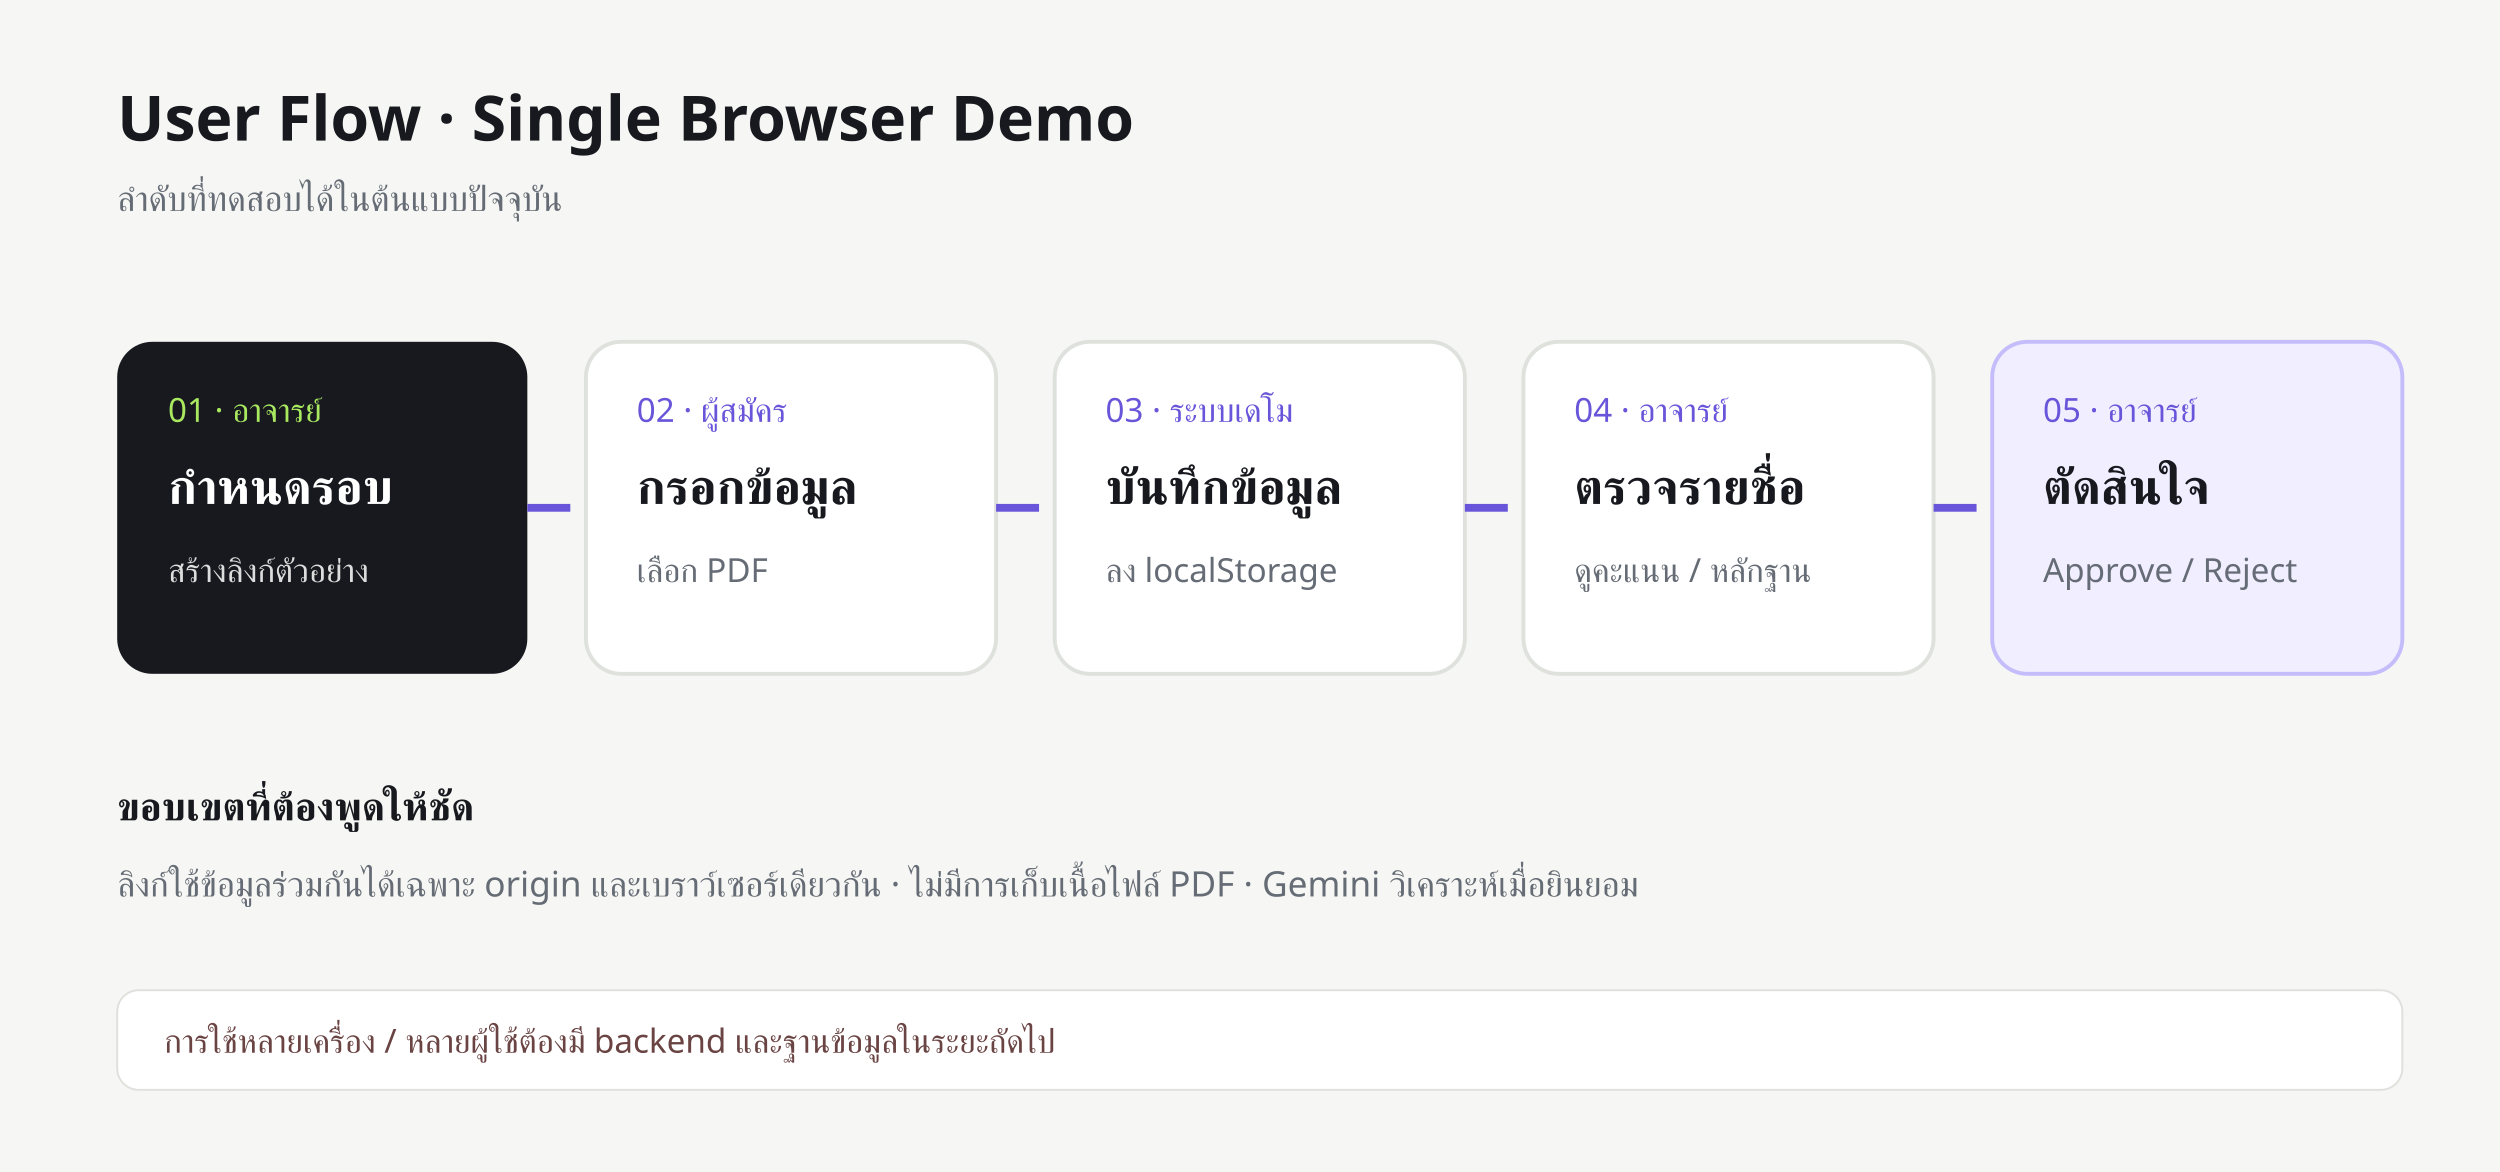
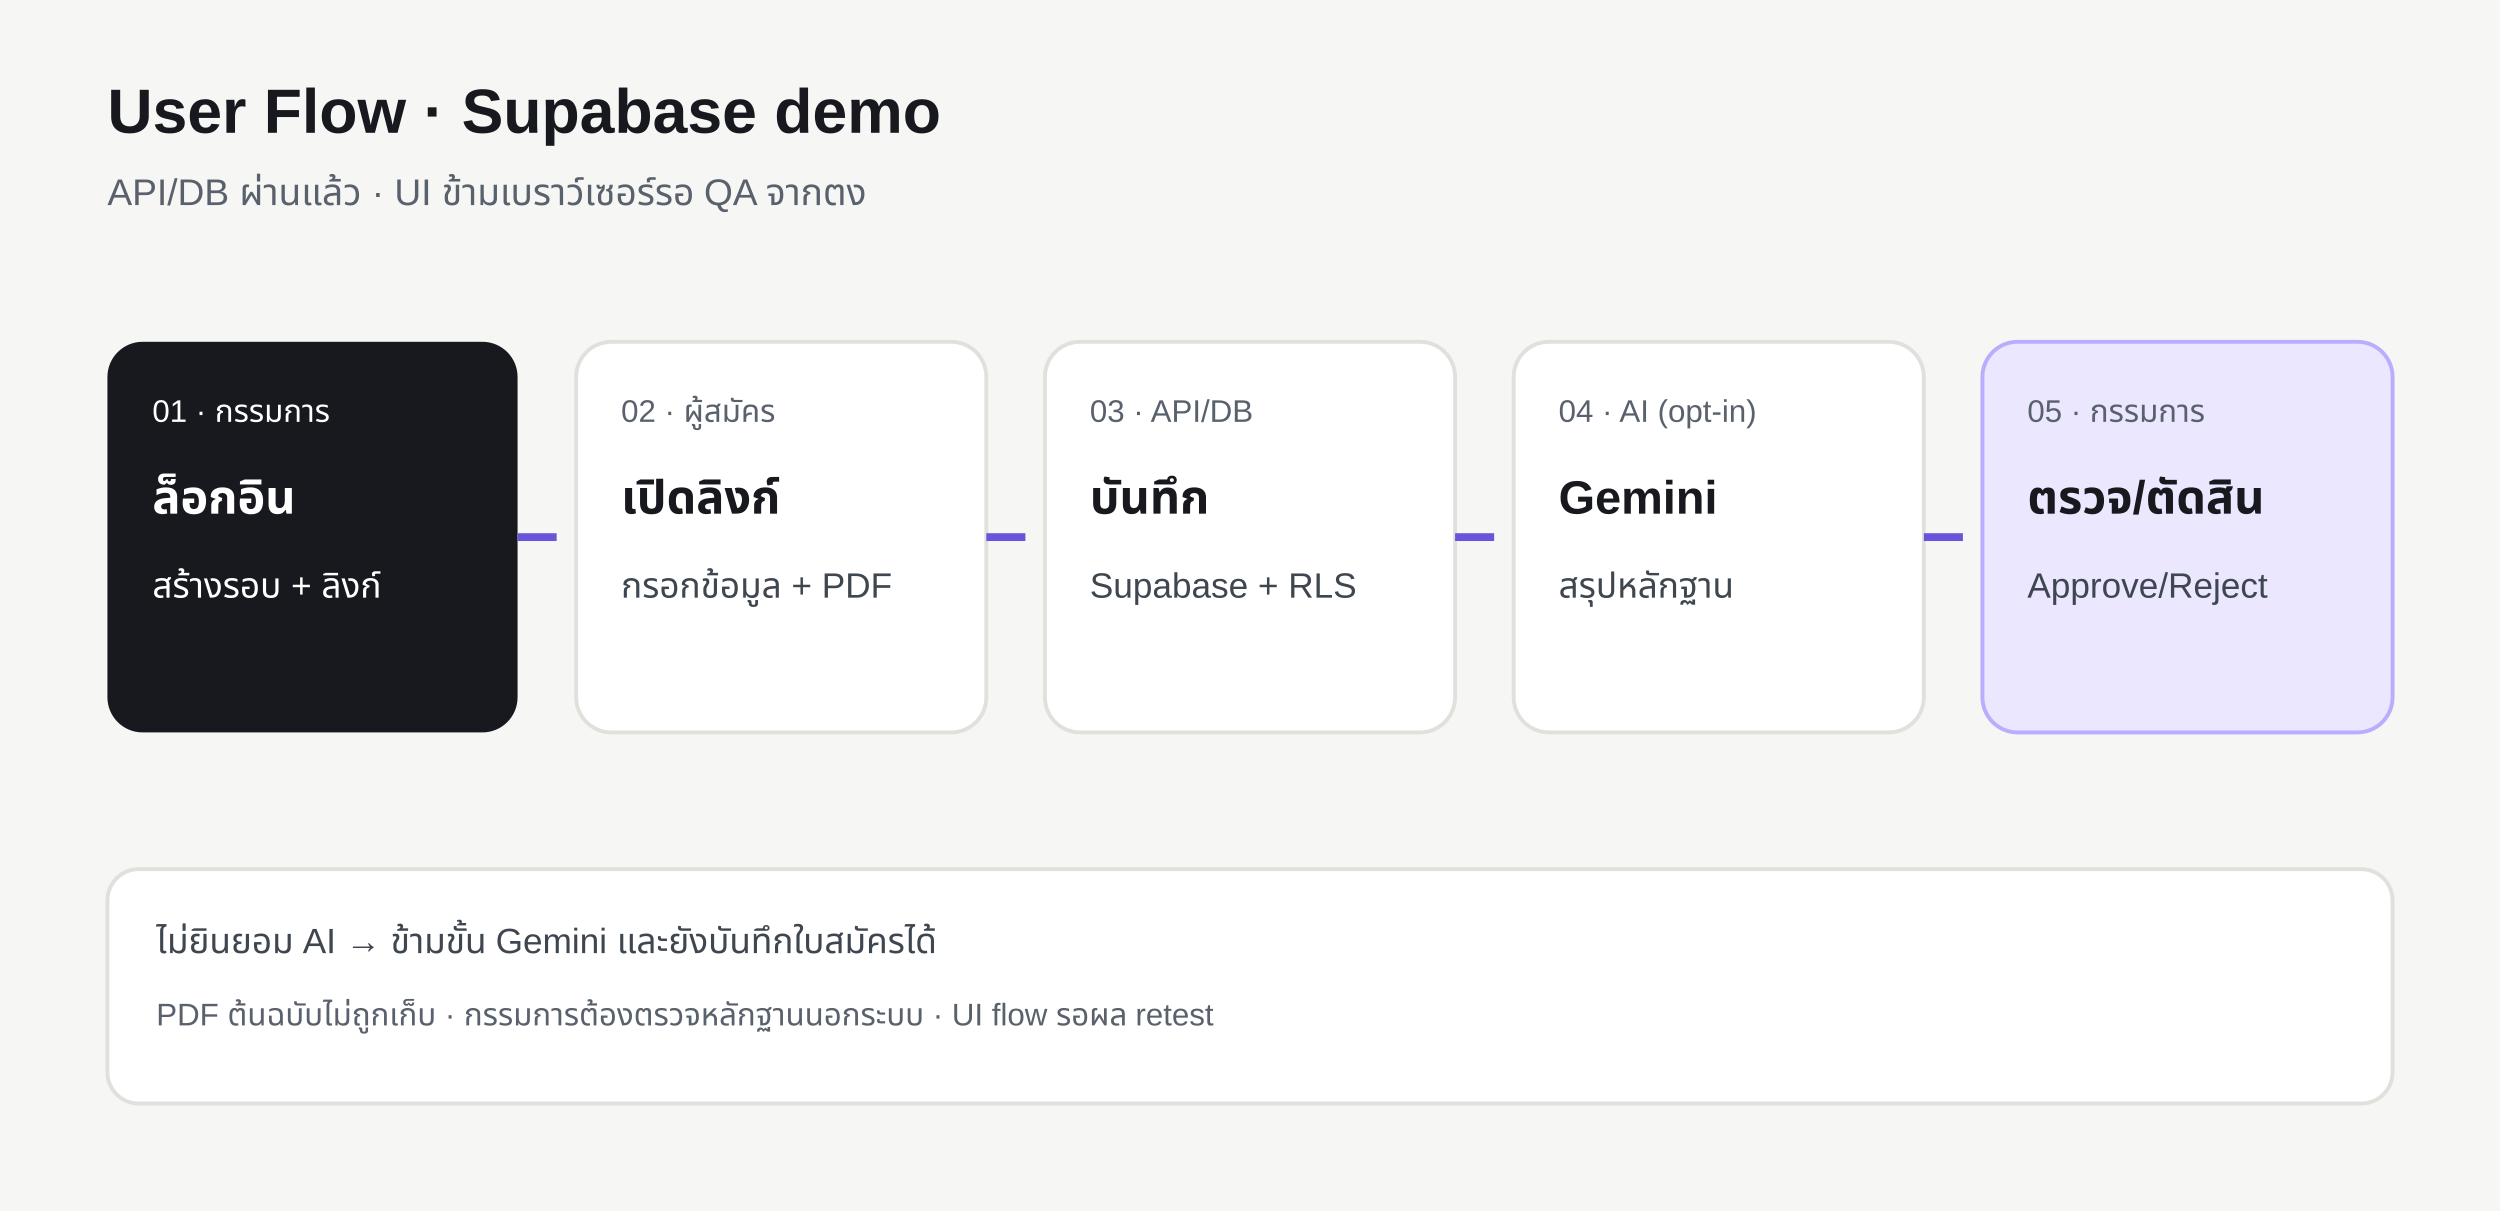
- <svg xmlns="http://www.w3.org/2000/svg" width="1280" height="600" viewBox="0 0 1280 600" role="img" aria-labelledby="title desc">
-   <rect width="1280" height="600" fill="#f6f7f4" />
-   <text x="60" y="72" font-family="sans-serif" font-size="32" font-weight="700" fill="#17191f">User Flow · Single Browser Demo</text>
-   <text x="60" y="108" font-family="sans-serif" font-size="18" fill="#666c75">ลำดับที่ทดสอบได้ในต้นแบบปัจจุบัน</text>
-   <g font-family="sans-serif">
-     <rect x="60" y="175" width="210" height="170" rx="18" fill="#17191f" />
-     <text x="86" y="216" font-size="17" fill="#a9e95f">01 · อาจารย์</text>
-     <text x="86" y="258" font-size="25" fill="#fff" font-weight="700">กำหนดรอบ</text>
-     <text x="86" y="298" font-size="17" fill="#ddd">สร้างลิงก์ตัวอย่าง</text>
-     <rect x="300" y="175" width="210" height="170" rx="18" fill="#fff" stroke="#dfe1dc" stroke-width="2" />
-     <text x="326" y="216" font-size="17" fill="#6855d9">02 · ผู้สมัคร</text>
-     <text x="326" y="258" font-size="25" fill="#17191f" font-weight="700">กรอกข้อมูล</text>
-     <text x="326" y="298" font-size="17" fill="#666c75">เลือก PDF</text>
-     <rect x="540" y="175" width="210" height="170" rx="18" fill="#fff" stroke="#dfe1dc" stroke-width="2" />
-     <text x="566" y="216" font-size="17" fill="#6855d9">03 · ระบบเดโม</text>
-     <text x="566" y="258" font-size="25" fill="#17191f" font-weight="700">บันทึกข้อมูล</text>
-     <text x="566" y="298" font-size="17" fill="#666c75">ลง localStorage</text>
-     <rect x="780" y="175" width="210" height="170" rx="18" fill="#fff" stroke="#dfe1dc" stroke-width="2" />
-     <text x="806" y="216" font-size="17" fill="#6855d9">04 · อาจารย์</text>
-     <text x="806" y="258" font-size="25" fill="#17191f" font-weight="700">ตรวจรายชื่อ</text>
-     <text x="806" y="298" font-size="17" fill="#666c75">ดูคะแนน / หลักฐาน</text>
-     <rect x="1020" y="175" width="210" height="170" rx="18" fill="#f0eeff" stroke="#c5bdfb" stroke-width="2" />
-     <text x="1046" y="216" font-size="17" fill="#6855d9">05 · อาจารย์</text>
-     <text x="1046" y="258" font-size="25" fill="#17191f" font-weight="700">ตัดสินใจ</text>
-     <text x="1046" y="298" font-size="17" fill="#666c75">Approve / Reject</text>
-     <path d="M270 260 H292 M510 260 H532 M750 260 H772 M990 260 H1012" stroke="#6855d9" stroke-width="4" />
-     <text x="60" y="420" font-size="20" font-weight="700" fill="#17191f">ขอบเขตที่ต้องพูดให้ชัด</text>
-     <text x="60" y="459" font-size="18" fill="#666c75">ลิงก์ใช้ข้อมูลร่วมกันได้เฉพาะ origin และเบราว์เซอร์เดียวกัน · ไม่มีการเก็บเนื้อไฟล์ PDF · Gemini วิเคราะห์เมื่อยินยอม</text>
-     <rect x="60" y="507" width="1170" height="51" rx="11" fill="#fff" stroke="#dfe1dc" />
-     <text x="84" y="539" font-size="17" fill="#6a4343">การใช้หลายเครื่อง / หลายผู้ใช้ต้องมี backend และฐานข้อมูลในระยะถัดไป</text>
+ <svg xmlns="http://www.w3.org/2000/svg" viewBox="0 0 1280 620" role="img" aria-labelledby="title desc">
+   <rect width="1280" height="620" fill="#f6f7f4" />
+   <defs>
+     <style>text{font-family:Arial,'Noto Sans Thai',sans-serif}.title{font-size:32px;font-weight:700;fill:#17191f}.sub{font-size:19px;fill:#59616c}.head{font-size:24px;font-weight:700;fill:#17191f}.body{font-size:18px;fill:#3e4650}.small{font-size:16px;fill:#59616c}.dark{fill:#fff}.line{stroke:#6855d9;stroke-width:4;fill:none}</style>
+   </defs>
+   <text x="55" y="68" class="title">User Flow · Supabase demo</text>
+   <text x="55" y="105" class="sub">API/DB ผ่านแล้ว · UI ข้ามเบราว์เซอร์รอ QA จากตง</text>
+   <g>
+     <rect x="55" y="175" width="210" height="200" rx="18" fill="#17191f" />
+     <text x="78" y="216" class="small dark">01 · กรรมการ</text>
+     <text x="78" y="263" class="head dark">ล็อกอิน</text>
+     <text x="78" y="306" class="body dark">สร้างรอบ + ลิงก์</text>
+     <rect x="295" y="175" width="210" height="200" rx="18" fill="#fff" stroke="#dfe1dc" stroke-width="2" />
+     <text x="318" y="216" class="small">02 · ผู้สมัคร</text>
+     <text x="318" y="263" class="head">เปิดลิงก์</text>
+     <text x="318" y="306" class="body">กรอกข้อมูล + PDF</text>
+     <rect x="535" y="175" width="210" height="200" rx="18" fill="#fff" stroke="#dfe1dc" stroke-width="2" />
+     <text x="558" y="216" class="small">03 · API/DB</text>
+     <text x="558" y="263" class="head">บันทึก</text>
+     <text x="558" y="306" class="body">Supabase + RLS</text>
+     <rect x="775" y="175" width="210" height="200" rx="18" fill="#fff" stroke="#dfe1dc" stroke-width="2" />
+     <text x="798" y="216" class="small">04 · AI (opt-in)</text>
+     <text x="798" y="263" class="head">Gemini</text>
+     <text x="798" y="306" class="body">สรุปหลักฐาน</text>
+     <rect x="1015" y="175" width="210" height="200" rx="18" fill="#eae7ff" stroke="#b9aefd" stroke-width="2" />
+     <text x="1038" y="216" class="small">05 · กรรมการ</text>
+     <text x="1038" y="263" class="head">ตรวจ/ตัดสิน</text>
+     <text x="1038" y="306" class="body">Approve/Reject</text>
+     <path d="M265 275H285 M505 275H525 M745 275H765 M985 275H1005" class="line" />
  </g>
+   <rect x="55" y="445" width="1170" height="120" rx="16" fill="#fff" stroke="#dfe1dc" stroke-width="2" />
+   <text x="80" y="488" class="body">ไม่ยินยอม AI → ข้ามขั้น Gemini และยังบันทึกใบสมัครได้</text>
+   <text x="80" y="525" class="small">PDF ต้นฉบับไม่ถูกเก็บ · กรรมการต้องตรวจหลักฐานนอกระบบ · UI flow รอผล retest</text>
</svg>
